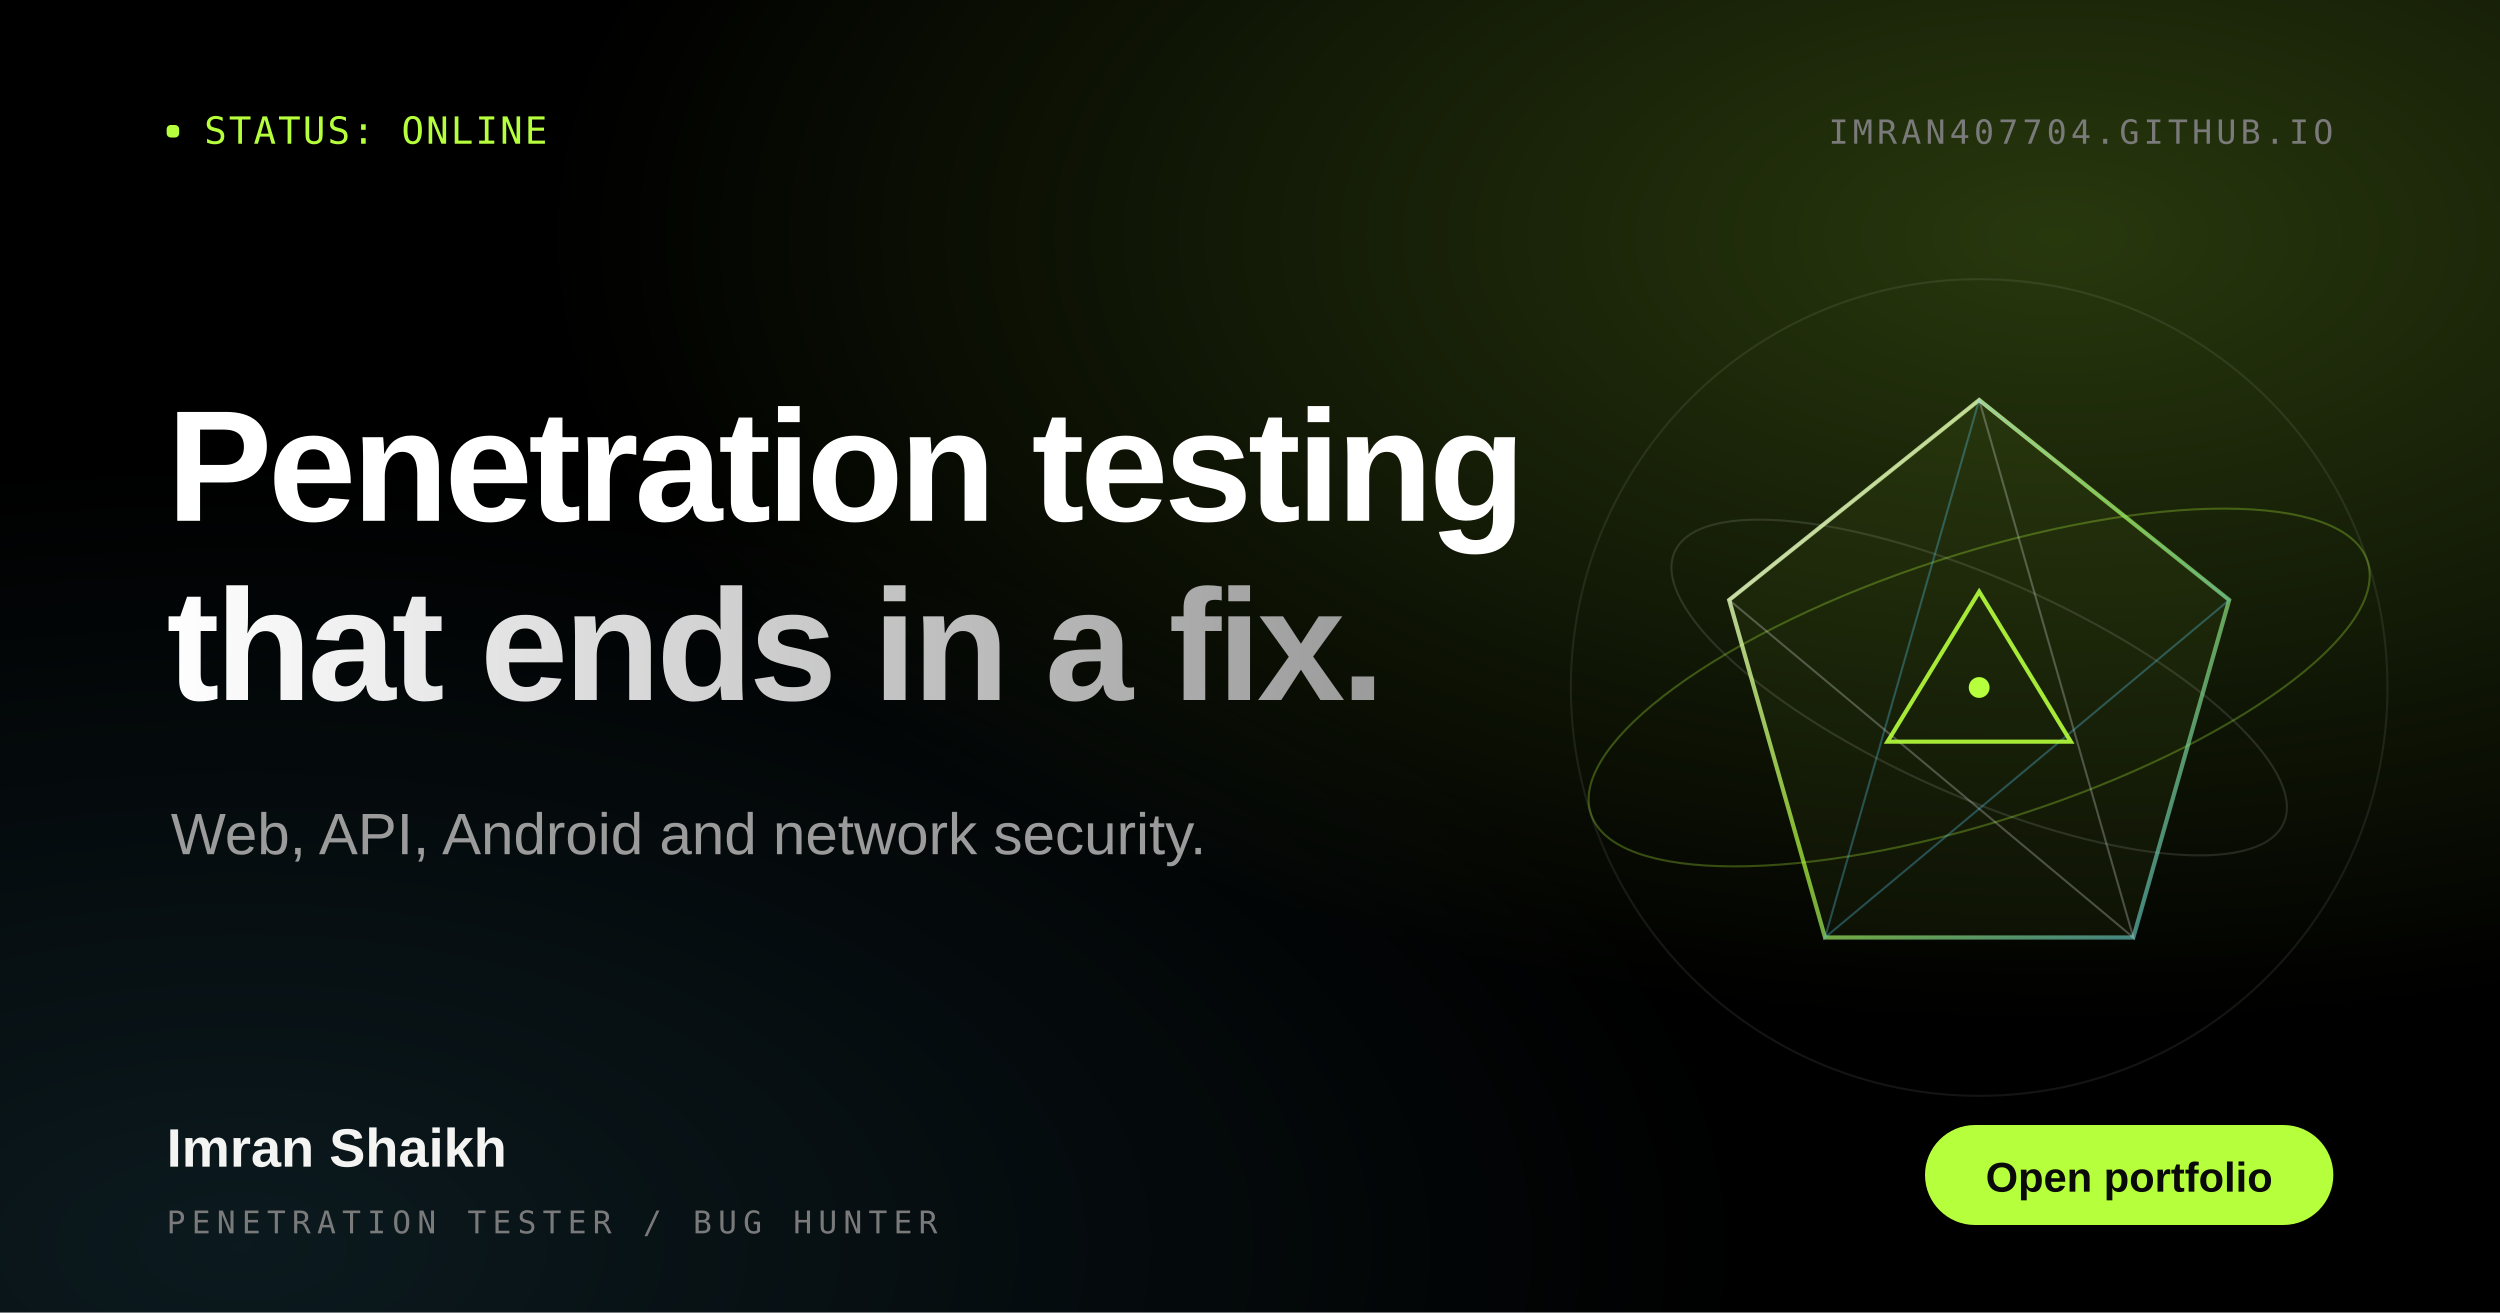
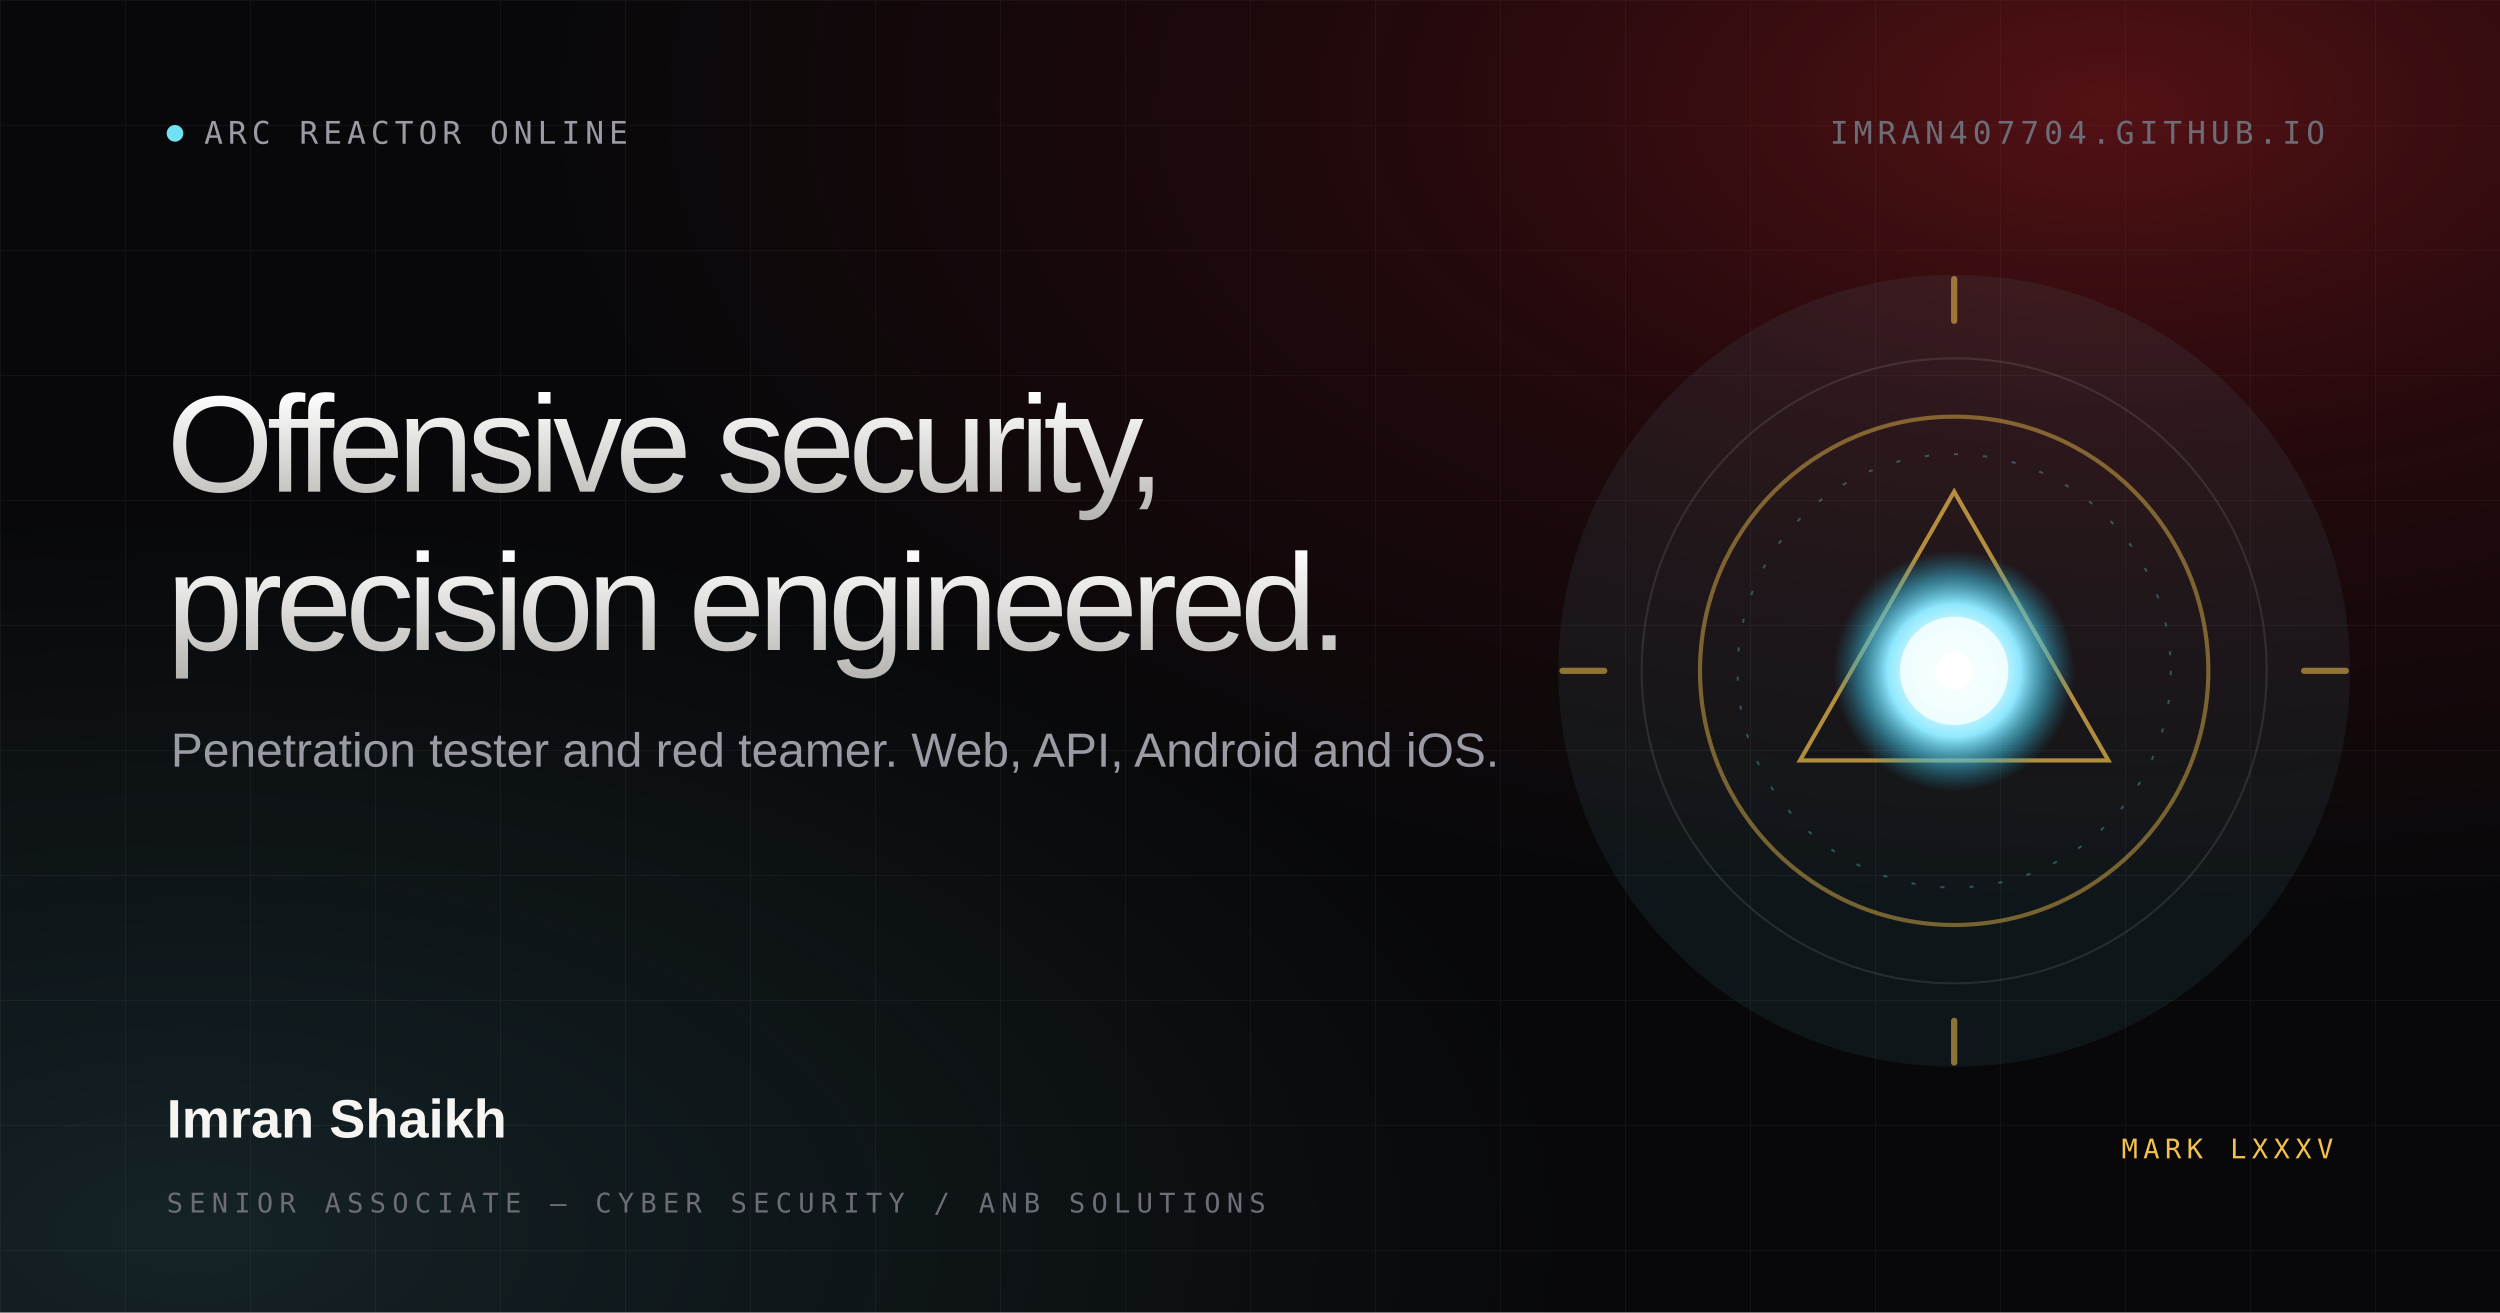
<svg xmlns="http://www.w3.org/2000/svg" width="1200" height="630" viewBox="0 0 1200 630">
  <defs>
-     <radialGradient id="glow" cx="0.82" cy="0.18" r="0.6">
-       <stop offset="0" stop-color="#b6ff3c" stop-opacity="0.22" />
-       <stop offset="1" stop-color="#b6ff3c" stop-opacity="0" />
+     <radialGradient id="crimson" cx="0.84" cy="0.08" r="0.62">
+       <stop offset="0" stop-color="#e62429" stop-opacity="0.34" />
+       <stop offset="0.55" stop-color="#8d0b12" stop-opacity="0.16" />
+       <stop offset="1" stop-color="#8d0b12" stop-opacity="0" />
    </radialGradient>
-     <radialGradient id="cool" cx="0.1" cy="0.95" r="0.6">
-       <stop offset="0" stop-color="#5ed6ff" stop-opacity="0.12" />
-       <stop offset="1" stop-color="#5ed6ff" stop-opacity="0" />
+     <radialGradient id="cool" cx="0.08" cy="0.94" r="0.55">
+       <stop offset="0" stop-color="#6fe3f5" stop-opacity="0.12" />
+       <stop offset="1" stop-color="#6fe3f5" stop-opacity="0" />
    </radialGradient>
-     <linearGradient id="text" x1="0" y1="0" x2="1" y2="0">
+     <linearGradient id="ink" x1="0" y1="0" x2="0" y2="1">
      <stop offset="0" stop-color="#ffffff" />
-       <stop offset="1" stop-color="#9b9b9b" />
+       <stop offset="1" stop-color="#b6b4b0" />
    </linearGradient>
-     <linearGradient id="facet" x1="0" y1="0" x2="1" y2="1">
-       <stop offset="0" stop-color="#ffffff" stop-opacity="0.85" />
-       <stop offset="0.5" stop-color="#b6ff3c" stop-opacity="0.7" />
-       <stop offset="1" stop-color="#5ed6ff" stop-opacity="0.55" />
+     <linearGradient id="goldline" x1="0" y1="0" x2="1" y2="0">
+       <stop offset="0" stop-color="#f2c14e" stop-opacity="0.85" />
+       <stop offset="0.45" stop-color="#f2c14e" stop-opacity="0.18" />
+       <stop offset="1" stop-color="#f2c14e" stop-opacity="0" />
    </linearGradient>
    <linearGradient id="fade" x1="0" y1="0" x2="1" y2="0">
      <stop offset="0" stop-color="#ffffff" stop-opacity="0.18" />
      <stop offset="1" stop-color="#ffffff" stop-opacity="0.02" />
    </linearGradient>
+     <radialGradient id="core" cx="0.5" cy="0.5" r="0.5">
+       <stop offset="0" stop-color="#ffffff" />
+       <stop offset="0.3" stop-color="#e8fdff" />
+       <stop offset="0.55" stop-color="#8fe8ff" />
+       <stop offset="0.78" stop-color="#3fb9d8" stop-opacity="0.55" />
+       <stop offset="1" stop-color="#1f8ca8" stop-opacity="0" />
+     </radialGradient>
+     <pattern id="grid" width="60" height="60" patternUnits="userSpaceOnUse">
+       <path d="M60 0H0V60" fill="none" stroke="#ffffff" stroke-opacity="0.045" stroke-width="1" />
+     </pattern>
  </defs>
-   <rect width="1200" height="630" fill="#000000" />
-   <rect width="1200" height="630" fill="url(#glow)" />
+   <rect width="1200" height="630" fill="#08080a" />
+   <rect width="1200" height="630" fill="url(#grid)" />
+   <rect width="1200" height="630" fill="url(#crimson)" />
  <rect width="1200" height="630" fill="url(#cool)" />
-   <rect x="80" y="60" width="6" height="6" rx="2" fill="#b6ff3c" />
-   <text x="98" y="69" font-family="Consolas, monospace" font-size="18" letter-spacing="1" fill="#b6ff3c">STATUS: ONLINE</text>
-   <text x="1120" y="69" text-anchor="end" font-family="Consolas, monospace" font-size="16" letter-spacing="2" fill="#7a7a7a">IMRAN407704.GITHUB.IO</text>
+   <g font-family="Consolas, monospace" font-size="15" letter-spacing="2.4" fill="#9b9ba5">
+     <circle cx="84" cy="64" r="4" fill="#6fe3f5" />
+     <text x="98" y="69">ARC REACTOR ONLINE</text>
+     <text x="1116" y="69" text-anchor="end" fill="#6d6d77">IMRAN407704.GITHUB.IO</text>
+   </g>
  <line x1="80" y1="96" x2="1120" y2="96" stroke="url(#fade)" />
-   <text x="80" y="250" font-family="Segoe UI, Arial, sans-serif" font-size="76" font-weight="600" letter-spacing="-2" fill="#ffffff">Penetration testing</text>
-   <text x="80" y="336" font-family="Segoe UI, Arial, sans-serif" font-size="76" font-weight="600" letter-spacing="-2" fill="url(#text)">that ends in a fix.</text>
-   <text x="82" y="410" font-family="Segoe UI, Arial, sans-serif" font-size="28" fill="#9b9b9b">Web, API, Android and network security.</text>
-   <g transform="translate(950 330)">
-     <circle r="196" fill="none" stroke="#ffffff" stroke-opacity="0.08" />
-     <ellipse rx="196" ry="64" fill="none" stroke="#b6ff3c" stroke-opacity="0.28" transform="rotate(-18)" />
-     <ellipse rx="160" ry="52" fill="none" stroke="#ffffff" stroke-opacity="0.12" transform="rotate(24)" />
-     <polygon points="0,-138 120,-42 74,120 -74,120 -120,-42" fill="#b6ff3c" fill-opacity="0.05" stroke="url(#facet)" stroke-width="2" />
-     <polygon points="0,-138 74,120 -120,-42" fill="none" stroke="#ffffff" stroke-opacity="0.25" stroke-width="1" />
-     <polygon points="0,-138 -74,120 120,-42" fill="none" stroke="#5ed6ff" stroke-opacity="0.3" stroke-width="1" />
-     <polygon points="0,-46 44,26 -44,26" fill="none" stroke="#b6ff3c" stroke-opacity="0.9" stroke-width="2" />
-     <circle r="5" fill="#b6ff3c" />
+   <g font-family="Segoe UI, Arial, sans-serif" font-weight="300" fill="url(#ink)">
+     <text x="80" y="236" font-size="66" letter-spacing="-3.2">Offensive security,</text>
+     <text x="80" y="312" font-size="66" letter-spacing="-3.2">precision engineered.</text>
  </g>
-   <line x1="80" y1="510" x2="1120" y2="510" stroke="url(#fade)" />
-   <text x="80" y="560" font-family="Segoe UI, Arial, sans-serif" font-size="26" font-weight="600" fill="#f4f4f2">Imran Shaikh</text>
-   <text x="80" y="592" font-family="Consolas, monospace" font-size="15" letter-spacing="3" fill="#7a7a7a">PENETRATION TESTER / BUG HUNTER</text>
-   <rect x="924" y="540" width="196" height="48" rx="24" fill="#b6ff3c" />
-   <text x="1022" y="572" text-anchor="middle" font-family="Segoe UI, Arial, sans-serif" font-size="20" font-weight="600" fill="#0a0a0a">Open portfolio</text>
+   <text x="82" y="368" font-family="Segoe UI, Arial, sans-serif" font-size="23" fill="#9b9ba5">
+     Penetration tester and red teamer. Web, API, Android and iOS.
+   </text>
+   <g transform="translate(938 322)">
+     <circle r="190" fill="#6fe3f5" opacity="0.07" />
+     <circle r="150" fill="none" stroke="#ffffff" stroke-opacity="0.1" />
+     <circle r="122" fill="none" stroke="#f2c14e" stroke-opacity="0.45" stroke-width="2" />
+     <circle r="104" fill="none" stroke="#6fe3f5" stroke-opacity="0.3" stroke-dasharray="2 12" />
+     <polygon points="0,-86 74,43 -74,43" fill="none" stroke="#f2c14e" stroke-opacity="0.7" stroke-width="2" />
+     <circle r="58" fill="url(#core)" />
+     <circle r="26" fill="#f4feff" opacity="0.9" />
+     <circle r="9" fill="#ffffff" />
+     <g stroke="#f2c14e" stroke-opacity="0.55" stroke-width="3" stroke-linecap="round">
+       <path d="M0 -168v-20" />
+       <path d="M0 168v20" />
+       <path d="M-168 0h-20" />
+       <path d="M168 0h20" />
+     </g>
+   </g>
+   <line x1="80" y1="492" x2="1120" y2="492" stroke="url(#goldline)" />
+   <text x="80" y="546" font-family="Segoe UI, Arial, sans-serif" font-size="26" font-weight="600" fill="#f6f5f2">Imran Shaikh</text>
+   <text x="80" y="582" font-family="Consolas, monospace" font-size="13" letter-spacing="3" fill="#6d6d77">SENIOR ASSOCIATE — CYBER SECURITY / ANB SOLUTIONS</text>
+   <g transform="translate(1120 556)">
+     <text x="0" y="0" text-anchor="end" font-family="Consolas, monospace" font-size="13" letter-spacing="2.6" fill="#f2c14e">MARK LXXXV</text>
+   </g>
</svg>
